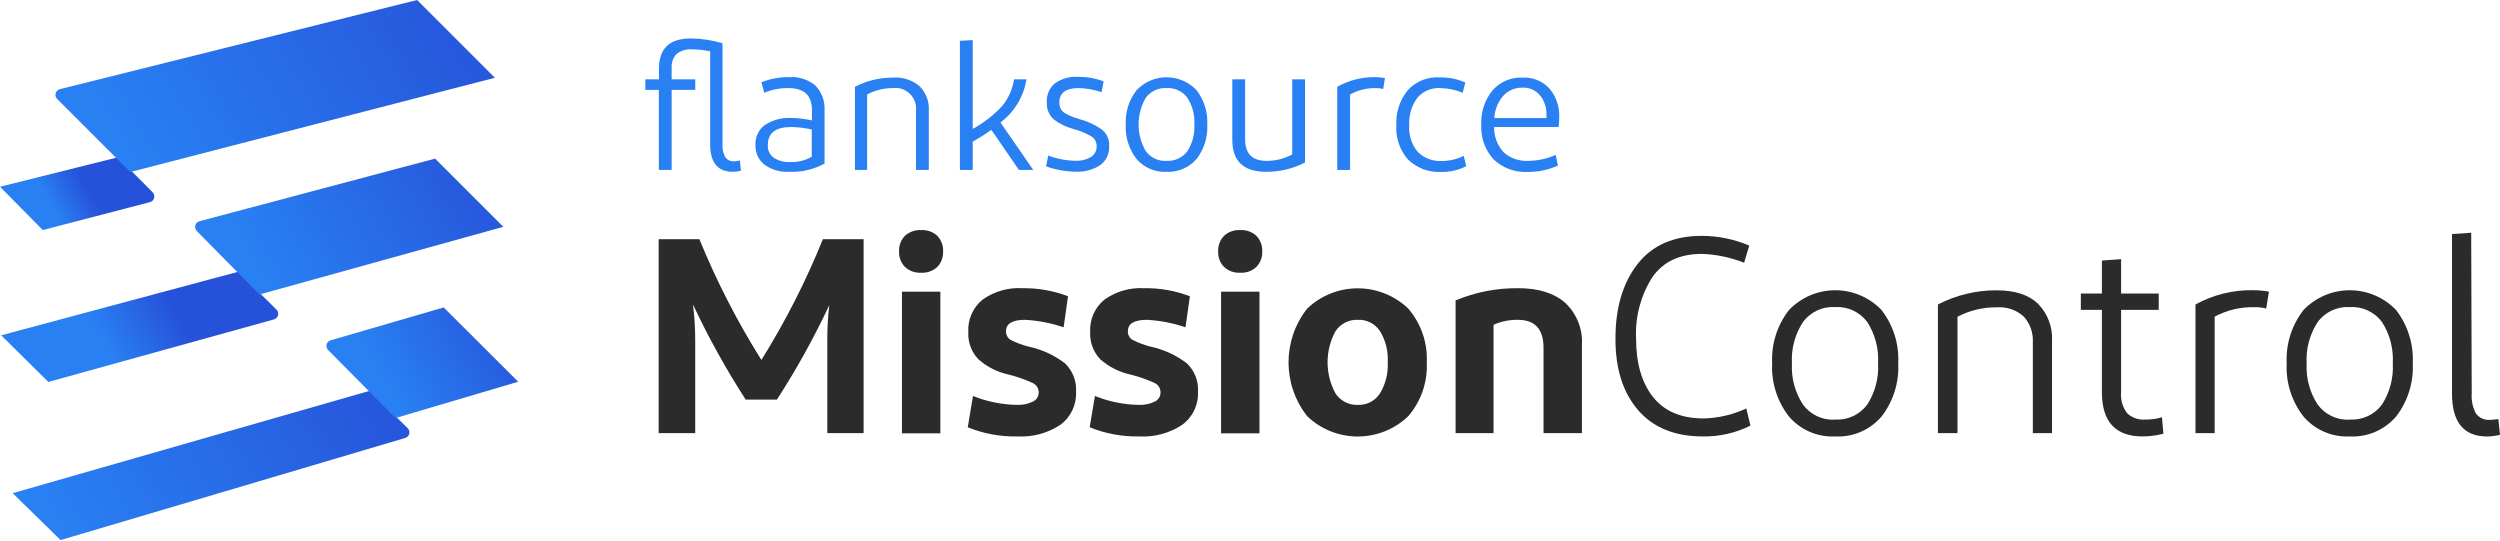
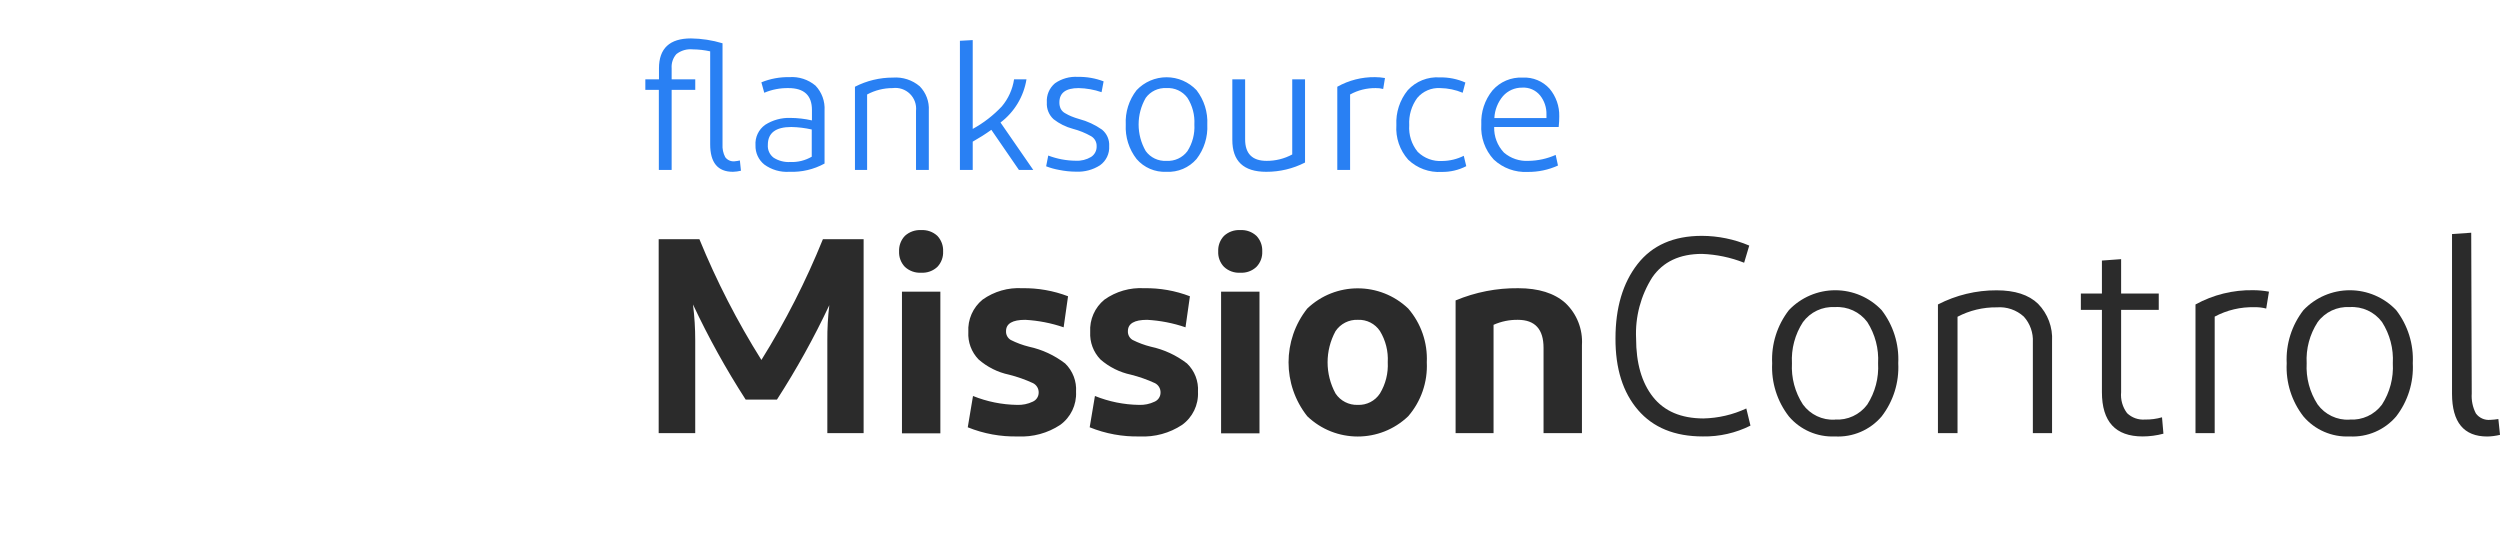
- <svg xmlns="http://www.w3.org/2000/svg" xmlns:ns2="https://boxy-svg.com" xmlns:xlink="http://www.w3.org/1999/xlink" viewBox="142.278 154.685 197.822 42.735" width="197.822" height="42.735">
-   <defs>
-     <linearGradient id="Безымянный_градиент_6" x1="250.41" y1="-315.39" x2="346.76" y2="-315.39" gradientTransform="matrix(0.266764, -0.153334, 0.153334, 0.266764, 129.5521, 320.6606)" gradientUnits="userSpaceOnUse">
-       <stop offset="0" stop-color="#2980f3" />
-       <stop offset="1" stop-color="#2652d9" />
-     </linearGradient>
-     <linearGradient id="Безымянный_градиент_6-2" x1="268.19" y1="-355.21" x2="332.81" y2="-355.21" gradientTransform="matrix(0.082081, -0.04718, 0.04718, 0.082081, 130.9623, 198.7015)" xlink:href="#Безымянный_градиент_6" />
-     <linearGradient id="Безымянный_градиент_6-3" x1="286.93" y1="-392.73" x2="320.28" y2="-392.73" gradientTransform="matrix(0.082081, -0.04718, 0.04718, 0.082081, 130.9623, 198.7015)" xlink:href="#Безымянный_градиент_6" />
-     <linearGradient id="Безымянный_градиент_6-4" x1="8366.58" y1="2144.55" x2="8266.31" y2="2144.55" gradientTransform="matrix(-0.266764, 0.153334, -0.153334, -0.266764, 2714.897, -540.9272)" xlink:href="#Безымянный_градиент_6" />
-     <linearGradient id="Безымянный_градиент_6-5" x1="8352.46" y1="2103.86" x2="8283.62" y2="2103.86" gradientTransform="matrix(-0.266764, 0.153334, -0.153334, -0.266764, 2714.897, -540.9272)" xlink:href="#Безымянный_градиент_6" />
-     <linearGradient id="Безымянный_градиент_6-6" x1="8338.52" y1="2064.09" x2="8300.28" y2="2064.09" gradientTransform="matrix(-0.266764, 0.153334, -0.153334, -0.266764, 2714.897, -540.9272)" xlink:href="#Безымянный_градиент_6" />
-   </defs>
-   <path class="cls-2" d="M 171.518 185.614 L 174.537 188.565 C 174.718 188.748 174.718 189.043 174.537 189.226 C 174.483 189.278 174.417 189.317 174.346 189.34 L 147.072 197.42 L 143.281 193.709 L 171.518 185.614 Z" style="fill: url(#Безымянный_градиент_6);" />
-   <path class="cls-3" d="M 161.127 176.189 L 164.158 179.186 C 164.338 179.366 164.338 179.658 164.158 179.839 C 164.101 179.897 164.028 179.94 163.949 179.962 L 146.103 184.909 L 142.371 181.217 L 161.127 176.189 Z" style="fill: url(#Безымянный_градиент_6-2);" />
-   <path class="cls-4" d="M 151.604 167.131 L 154.355 169.9 C 154.536 170.082 154.536 170.376 154.355 170.559 C 154.294 170.618 154.219 170.66 154.137 170.682 L 145.663 172.888 L 142.278 169.463 L 151.604 167.131 Z" style="fill: url(#Безымянный_градиент_6-3);" />
-   <path class="cls-5" d="M 152.583 168.297 L 146.801 162.515 C 146.621 162.335 146.621 162.043 146.801 161.863 C 146.863 161.802 146.939 161.759 147.023 161.737 L 175.281 154.685 L 181.435 160.839 L 152.583 168.297 Z" style="fill: url(#Безымянный_градиент_6-4);" />
-   <path class="cls-6" d="M 162.804 177.989 L 157.854 172.968 C 157.671 172.786 157.671 172.491 157.854 172.309 C 157.913 172.251 157.986 172.21 158.066 172.189 L 176.706 167.235 L 182.103 172.632 L 162.804 177.989 Z" style="fill: url(#Безымянный_градиент_6-5);" />
-   <path class="cls-7" d="M 173.577 187.762 L 168.244 182.386 C 168.062 182.205 168.062 181.909 168.244 181.728 C 168.3 181.672 168.369 181.632 168.444 181.611 L 177.386 179.011 L 183.281 184.891 L 173.577 187.762 Z" style="fill: url(#Безымянный_градиент_6-6);" />
-   <g class="cls-8" transform="matrix(0.506456, 0, 0, 0.506456, 91.03848, 125.5908)" style="isolation: isolate;" ns2:origin="1.054474 1.513492">
-     <g class="cls-8" style="isolation: isolate;">
-       <path class="cls-9" d="M216.77,82.52l.17,1.6a5.78,5.78,0,0,1-1.26.17q-3.56,0-3.55-4.32V65.47a13.19,13.19,0,0,0-2.72-.31,3.57,3.57,0,0,0-2.56.74,3,3,0,0,0-.74,2.2v1.74h3.69v1.65h-3.69V84h-2V71.49H202V69.84h2.13V68.13q0-4.68,5-4.68a17.89,17.89,0,0,1,4.93.76V80a3.76,3.76,0,0,0,.42,2,1.6,1.6,0,0,0,1.45.65A6.35,6.35,0,0,0,216.77,82.52Z" style="fill: rgb(41, 128, 243);" />
-       <path class="cls-9" d="M224.5,84.29a6,6,0,0,1-3.92-1.14,3.71,3.71,0,0,1-1.37-3,3.62,3.62,0,0,1,1.51-3.2,6.9,6.9,0,0,1,3.92-1.08,15.76,15.76,0,0,1,3.39.39V74.63q0-3.42-3.67-3.42a9.34,9.34,0,0,0-3.78.73l-.45-1.63a11,11,0,0,1,4.37-.81,5.7,5.7,0,0,1,4.09,1.33A5.18,5.18,0,0,1,230,74.71V83A10.56,10.56,0,0,1,224.5,84.29ZM228,81.93V77.68a15.8,15.8,0,0,0-3.19-.39q-3.68,0-3.67,2.8a2.28,2.28,0,0,0,.91,2,4.36,4.36,0,0,0,2.59.67A6.14,6.14,0,0,0,228,81.93Z" style="fill: rgb(41, 128, 243);" />
-       <path class="cls-9" d="M234.75,84v-13a12.91,12.91,0,0,1,5.94-1.43,5.8,5.8,0,0,1,4.18,1.36,5,5,0,0,1,1.42,3.79V84h-2V74.77a3.24,3.24,0,0,0-3.64-3.56,8.39,8.39,0,0,0-4,1V84Z" style="fill: rgb(41, 128, 243);" />
-       <path class="cls-9" d="M260.37,84l-4.31-6.27a31.73,31.73,0,0,1-2.91,1.85V84h-2V63.82l2-.11V77.59a18.32,18.32,0,0,0,4.55-3.52,8.57,8.57,0,0,0,1.91-4.23h1.94a10.57,10.57,0,0,1-4.06,6.75L262.61,84Z" style="fill: rgb(41, 128, 243);" />
-       <path class="cls-9" d="M273.28,71.85a11.75,11.75,0,0,0-3.59-.64c-2,0-3,.75-3,2.24a2.25,2.25,0,0,0,.21,1,1.67,1.67,0,0,0,.73.71,7.14,7.14,0,0,0,.92.46,10.82,10.82,0,0,0,1.22.42,11.23,11.23,0,0,1,3.58,1.66,3.08,3.08,0,0,1,1.12,2.57,3.43,3.43,0,0,1-1.43,3,6.38,6.38,0,0,1-3.75,1,13.48,13.48,0,0,1-2.62-.27,10.79,10.79,0,0,1-2.05-.57l.33-1.68a12.34,12.34,0,0,0,4.31.81,4.21,4.21,0,0,0,2.38-.59,1.9,1.9,0,0,0,.87-1.68,1.74,1.74,0,0,0-.84-1.55,11.85,11.85,0,0,0-2.88-1.17,8.39,8.39,0,0,1-3-1.49,3.26,3.26,0,0,1-1.06-2.62,3.58,3.58,0,0,1,1.27-3,5.63,5.63,0,0,1,3.6-1,10.59,10.59,0,0,1,4,.7Z" style="fill: rgb(41, 128, 243);" />
-       <path class="cls-9" d="M283.41,84.29a5.77,5.77,0,0,1-4.66-2,8.08,8.08,0,0,1-1.69-5.38,8.05,8.05,0,0,1,1.69-5.37,6.44,6.44,0,0,1,9.37,0,8.1,8.1,0,0,1,1.68,5.37,8.13,8.13,0,0,1-1.68,5.38A5.81,5.81,0,0,1,283.41,84.29Zm0-1.71a3.8,3.8,0,0,0,3.28-1.51,7,7,0,0,0,1.09-4.18,7,7,0,0,0-1.09-4.17,3.78,3.78,0,0,0-3.28-1.51,3.73,3.73,0,0,0-3.23,1.53,8.33,8.33,0,0,0,0,8.31A3.73,3.73,0,0,0,283.41,82.58Z" style="fill: rgb(41, 128, 243);" />
-       <path class="cls-9" d="M299,84.29q-5.3,0-5.29-5V69.84h2v9.38q0,3.36,3.36,3.36a8.3,8.3,0,0,0,4-1V69.84h2v13A13.15,13.15,0,0,1,299,84.29Z" style="fill: rgb(41, 128, 243);" />
+ <svg xmlns="http://www.w3.org/2000/svg" xmlns:ns1="https://boxy-svg.com" role="img" viewBox="142.278 154.685 197.822 42.735">
+   <path class="cls-2" d="m171.518 185.614 3.019 2.951a.47.47 0 0 1 0 .661.497.497 0 0 1-.191.114l-27.274 8.08-3.791-3.711z" style="fill:url(#Безымянный_градиент_6)" />
+   <path class="cls-3" d="m161.127 176.189 3.031 2.997c.18.18.18.472 0 .653a.473.473 0 0 1-.209.123l-17.846 4.947-3.732-3.692z" style="fill:url(#Безымянный_градиент_6-2)" />
+   <path class="cls-4" d="m151.604 167.131 2.751 2.769a.468.468 0 0 1-.218.782l-8.474 2.206-3.385-3.425z" style="fill:url(#Безымянный_градиент_6-3)" />
+   <path class="cls-5" d="m152.583 168.297-5.782-5.782a.461.461 0 0 1 0-.652.493.493 0 0 1 .222-.126l28.258-7.052 6.154 6.154z" style="fill:url(#Безымянный_градиент_6-4)" />
+   <path class="cls-6" d="m162.804 177.989-4.95-5.021a.464.464 0 0 1 .212-.779l18.64-4.954 5.397 5.397z" style="fill:url(#Безымянный_градиент_6-5)" />
+   <path class="cls-7" d="m173.577 187.762-5.333-5.376a.465.465 0 0 1 .2-.775l8.942-2.6 5.895 5.88z" style="fill:url(#Безымянный_градиент_6-6)" />
+   <g ns1:origin="1.054474 1.513492" class="cls-8" style="isolation:isolate">
+     <g class="cls-8" style="isolation:isolate">
+       <path class="cls-9" d="m216.77 82.52.17 1.6a5.78 5.78 0 0 1-1.26.17q-3.56 0-3.55-4.32v-14.5a13.19 13.19 0 0 0-2.72-.31 3.57 3.57 0 0 0-2.56.74 3 3 0 0 0-.74 2.2v1.74h3.69v1.65h-3.69V84h-2V71.49H202v-1.65h2.13v-1.71q0-4.68 5-4.68a17.89 17.89 0 0 1 4.93.76V80a3.76 3.76 0 0 0 .42 2 1.6 1.6 0 0 0 1.45.65 6.35 6.35 0 0 0 .84-.13m7.73 1.77a6 6 0 0 1-3.92-1.14 3.71 3.71 0 0 1-1.37-3 3.62 3.62 0 0 1 1.51-3.2 6.9 6.9 0 0 1 3.92-1.08 15.76 15.76 0 0 1 3.39.39v-1.63q0-3.42-3.67-3.42a9.34 9.34 0 0 0-3.78.73l-.45-1.63a11 11 0 0 1 4.37-.81 5.7 5.7 0 0 1 4.09 1.33 5.18 5.18 0 0 1 1.41 3.88V83a10.56 10.56 0 0 1-5.5 1.29m3.5-2.36v-4.25a15.8 15.8 0 0 0-3.19-.39q-3.68 0-3.67 2.8a2.28 2.28 0 0 0 .91 2 4.36 4.36 0 0 0 2.59.67 6.14 6.14 0 0 0 3.36-.83m6.75 2.07V71a12.91 12.91 0 0 1 5.94-1.43 5.8 5.8 0 0 1 4.18 1.36 5 5 0 0 1 1.42 3.79V84h-2v-9.23a3.24 3.24 0 0 0-3.64-3.56 8.39 8.39 0 0 0-4 1V84Zm25.62 0-4.31-6.27a31.73 31.73 0 0 1-2.91 1.85V84h-2V63.82l2-.11v13.88a18.32 18.32 0 0 0 4.55-3.52 8.57 8.57 0 0 0 1.91-4.23h1.94a10.57 10.57 0 0 1-4.06 6.75l5.12 7.41Zm12.91-12.15a11.75 11.75 0 0 0-3.59-.64c-2 0-3 .75-3 2.24a2.25 2.25 0 0 0 .21 1 1.67 1.67 0 0 0 .73.71 7.14 7.14 0 0 0 .92.46 10.82 10.82 0 0 0 1.22.42 11.23 11.23 0 0 1 3.58 1.66 3.08 3.08 0 0 1 1.12 2.57 3.43 3.43 0 0 1-1.43 3 6.38 6.38 0 0 1-3.75 1 13.48 13.48 0 0 1-2.62-.27 10.79 10.79 0 0 1-2.05-.57l.33-1.68a12.34 12.34 0 0 0 4.31.81 4.21 4.21 0 0 0 2.38-.59 1.9 1.9 0 0 0 .87-1.68 1.74 1.74 0 0 0-.84-1.55 11.85 11.85 0 0 0-2.88-1.17 8.39 8.39 0 0 1-3-1.49 3.26 3.26 0 0 1-1.06-2.62 3.58 3.58 0 0 1 1.27-3 5.63 5.63 0 0 1 3.6-1 10.59 10.59 0 0 1 4 .7Zm10.13 12.44a5.77 5.77 0 0 1-4.66-2 8.08 8.08 0 0 1-1.69-5.38 8.05 8.05 0 0 1 1.69-5.37 6.44 6.44 0 0 1 9.37 0 8.1 8.1 0 0 1 1.68 5.37 8.13 8.13 0 0 1-1.68 5.38 5.81 5.81 0 0 1-4.71 2m0-1.71a3.8 3.8 0 0 0 3.28-1.51 7 7 0 0 0 1.09-4.18 7 7 0 0 0-1.09-4.17 3.78 3.78 0 0 0-3.28-1.51 3.73 3.73 0 0 0-3.23 1.53 8.33 8.33 0 0 0 0 8.31 3.73 3.73 0 0 0 3.23 1.53M299 84.29q-5.3 0-5.29-5v-9.45h2v9.38q0 3.36 3.36 3.36a8.3 8.3 0 0 0 4-1V69.84h2v13a13.15 13.15 0 0 1-6.07 1.45" style="fill:rgb(41,128,243)" transform="translate(91.038 125.59)scale(.50646)" />
    </g>
-     <g class="cls-8" style="isolation: isolate;">
-       <path class="cls-9" d="M316,69.5a9.14,9.14,0,0,1,1.56.14l-.28,1.71a4.1,4.1,0,0,0-1.17-.14,8.09,8.09,0,0,0-4,1V84h-2v-13A11.75,11.75,0,0,1,316,69.5Z" style="fill: rgb(41, 128, 243);" />
+     <g class="cls-8" style="isolation:isolate">
+       <path class="cls-9" d="M316 69.5a9.14 9.14 0 0 1 1.56.14l-.28 1.71a4.1 4.1 0 0 0-1.17-.14 8.09 8.09 0 0 0-4 1V84h-2V71a11.75 11.75 0 0 1 5.89-1.5" style="fill:rgb(41,128,243)" transform="translate(91.038 125.59)scale(.50646)" />
    </g>
-     <g class="cls-8" style="isolation: isolate;">
-       <path class="cls-9" d="M330.12,70.34l-.42,1.6a9.47,9.47,0,0,0-3.5-.73,4.35,4.35,0,0,0-3.6,1.54A6.56,6.56,0,0,0,321.35,77a5.93,5.93,0,0,0,1.32,4.17,5,5,0,0,0,3.84,1.43,7.68,7.68,0,0,0,3.36-.81l.39,1.62a8.12,8.12,0,0,1-3.84.9,6.94,6.94,0,0,1-5.23-1.91A7.36,7.36,0,0,1,319.34,77a8,8,0,0,1,1.78-5.46,6.21,6.21,0,0,1,5-2A9.41,9.41,0,0,1,330.12,70.34Z" style="fill: rgb(41, 128, 243);" />
+     <g class="cls-8" style="isolation:isolate">
+       <path class="cls-9" d="m330.12 70.34-.42 1.6a9.47 9.47 0 0 0-3.5-.73 4.35 4.35 0 0 0-3.6 1.54 6.56 6.56 0 0 0-1.25 4.25 5.93 5.93 0 0 0 1.32 4.17 5 5 0 0 0 3.84 1.43 7.68 7.68 0 0 0 3.36-.81l.39 1.62a8.12 8.12 0 0 1-3.84.9 6.94 6.94 0 0 1-5.23-1.91 7.36 7.36 0 0 1-1.85-5.4 8 8 0 0 1 1.78-5.46 6.21 6.21 0 0 1 5-2 9.41 9.41 0 0 1 4 .8" style="fill:rgb(41,128,243)" transform="translate(91.038 125.59)scale(.50646)" />
    </g>
-     <g class="cls-8" style="isolation: isolate;">
-       <path class="cls-9" d="M344.79,75.63a14.21,14.21,0,0,1-.09,1.66H334.62a5.57,5.57,0,0,0,1.53,4A5.42,5.42,0,0,0,340,82.58a10.8,10.8,0,0,0,4.23-.93l.36,1.66a11.11,11.11,0,0,1-4.73,1,7.21,7.21,0,0,1-5.31-1.94,7.39,7.39,0,0,1-1.94-5.48,7.86,7.86,0,0,1,1.75-5.32,5.87,5.87,0,0,1,4.72-2,5.28,5.28,0,0,1,4.2,1.74A6.48,6.48,0,0,1,344.79,75.63Zm-2,.26a3.75,3.75,0,0,0,0-.54,4.59,4.59,0,0,0-1-3,3.35,3.35,0,0,0-2.82-1.21A3.93,3.93,0,0,0,336,72.46a5.71,5.71,0,0,0-1.35,3.43Z" style="fill: rgb(41, 128, 243);" />
+     <g class="cls-8" style="isolation:isolate">
+       <path class="cls-9" d="M344.79 75.63a14.21 14.21 0 0 1-.09 1.66h-10.08a5.57 5.57 0 0 0 1.53 4 5.42 5.42 0 0 0 3.85 1.29 10.8 10.8 0 0 0 4.23-.93l.36 1.66a11.11 11.11 0 0 1-4.73 1 7.21 7.21 0 0 1-5.31-1.94 7.39 7.39 0 0 1-1.94-5.48 7.86 7.86 0 0 1 1.75-5.32 5.87 5.87 0 0 1 4.72-2 5.28 5.28 0 0 1 4.2 1.74 6.48 6.48 0 0 1 1.51 4.32m-2 .26a3.75 3.75 0 0 0 0-.54 4.59 4.59 0 0 0-1-3 3.35 3.35 0 0 0-2.82-1.21 3.93 3.93 0 0 0-2.97 1.32 5.71 5.71 0 0 0-1.35 3.43Z" style="fill:rgb(41,128,243)" transform="translate(91.038 125.59)scale(.50646)" />
    </g>
  </g>
-   <g class="cls-8" transform="matrix(0.506456, 0, 0, 0.506456, 90.87308, 125.0922)" style="isolation: isolate;" ns2:origin="0.515 0.020737">
-     <g class="cls-8" style="isolation: isolate;">
-       <path class="cls-10" d="M236.43,95.8v30.3h-5.67V111.65a44,44,0,0,1,.31-5.54,126.93,126.93,0,0,1-8.18,14.75H218A126.51,126.51,0,0,1,209.77,106a44.08,44.08,0,0,1,.35,5.63V126.1h-5.71V95.8h6.36a123.27,123.27,0,0,0,9.69,18.87,122.34,122.34,0,0,0,9.61-18.87Z" style="fill: rgb(43, 43, 43);" />
-       <path class="cls-10" d="M242.88,100.13a3.28,3.28,0,0,1-.91-2.42,3.32,3.32,0,0,1,.91-2.43,3.49,3.49,0,0,1,2.56-.9,3.43,3.43,0,0,1,2.51.9,3.32,3.32,0,0,1,.9,2.43,3.28,3.28,0,0,1-.9,2.42,3.39,3.39,0,0,1-2.51.91A3.45,3.45,0,0,1,242.88,100.13Zm5.54,26h-6V104h6Z" style="fill: rgb(43, 43, 43);" />
-       <path class="cls-10" d="M267.68,109.57a22.29,22.29,0,0,0-6-1.17c-2,0-3,.59-3,1.77a1.51,1.51,0,0,0,.73,1.37,13.43,13.43,0,0,0,2.86,1.06,14.18,14.18,0,0,1,5.65,2.62,5.67,5.67,0,0,1,1.7,4.43,6,6,0,0,1-2.48,5.17,11,11,0,0,1-6.6,1.8,19.64,19.64,0,0,1-7.84-1.43l.82-4.89a19.23,19.23,0,0,0,6.89,1.39,5.18,5.18,0,0,0,2.44-.5,1.54,1.54,0,0,0,.93-1.41,1.6,1.6,0,0,0-.89-1.49,21.26,21.26,0,0,0-3.74-1.32,10.52,10.52,0,0,1-4.76-2.38,5.7,5.7,0,0,1-1.6-4.29,6.08,6.08,0,0,1,2.23-5.06,9.73,9.73,0,0,1,6.21-1.78,19.17,19.17,0,0,1,7.14,1.26Z" style="fill: rgb(43, 43, 43);" />
-       <path class="cls-10" d="M286.72,109.57a22.3,22.3,0,0,0-6-1.17q-3,0-3,1.77a1.51,1.51,0,0,0,.73,1.37,13.66,13.66,0,0,0,2.86,1.06,14.11,14.11,0,0,1,5.65,2.62,5.64,5.64,0,0,1,1.71,4.43,6,6,0,0,1-2.49,5.17,11,11,0,0,1-6.6,1.8,19.59,19.59,0,0,1-7.83-1.43l.82-4.89a19.18,19.18,0,0,0,6.88,1.39,5.18,5.18,0,0,0,2.44-.5,1.54,1.54,0,0,0,.93-1.41,1.6,1.6,0,0,0-.88-1.49,21.47,21.47,0,0,0-3.75-1.32,10.57,10.57,0,0,1-4.76-2.38,5.74,5.74,0,0,1-1.6-4.29,6.08,6.08,0,0,1,2.23-5.06,9.76,9.76,0,0,1,6.21-1.78,19.09,19.09,0,0,1,7.14,1.26Z" style="fill: rgb(43, 43, 43);" />
-       <path class="cls-10" d="M292.74,100.13a3.24,3.24,0,0,1-.91-2.42,3.28,3.28,0,0,1,.91-2.43,3.45,3.45,0,0,1,2.55-.9,3.4,3.4,0,0,1,2.51.9,3.28,3.28,0,0,1,.91,2.43,3.24,3.24,0,0,1-.91,2.42,3.36,3.36,0,0,1-2.51.91A3.41,3.41,0,0,1,292.74,100.13Zm5.54,26h-6V104h6Z" style="fill: rgb(43, 43, 43);" />
-       <path class="cls-10" d="M321.52,123.46a11.4,11.4,0,0,1-15.78,0,13.57,13.57,0,0,1,0-16.82,11.43,11.43,0,0,1,15.78,0,12,12,0,0,1,2.9,8.4A12,12,0,0,1,321.52,123.46Zm-11.36-3.55a4,4,0,0,0,3.48,1.78,3.94,3.94,0,0,0,3.46-1.78,8.54,8.54,0,0,0,1.22-4.89,8.45,8.45,0,0,0-1.22-4.87,3.94,3.94,0,0,0-3.46-1.75,4,4,0,0,0-3.48,1.77,10.18,10.18,0,0,0,0,9.74Z" style="fill: rgb(43, 43, 43);" />
-       <path class="cls-10" d="M328.92,126.1V105.37a24.62,24.62,0,0,1,9.78-1.91q4.77,0,7.36,2.3a8.32,8.32,0,0,1,2.6,6.58V126.1h-6V112.77q0-4.36-4-4.37a9,9,0,0,0-3.81.78V126.1Z" style="fill: rgb(43, 43, 43);" />
+   <g ns1:origin="0.515 0.020737" class="cls-8" style="isolation:isolate">
+     <g class="cls-8" style="isolation:isolate">
+       <path class="cls-10" d="M236.43 95.8v30.3h-5.67v-14.45a44 44 0 0 1 .31-5.54 126.93 126.93 0 0 1-8.18 14.75H218a126.51 126.51 0 0 1-8.23-14.86 44.08 44.08 0 0 1 .35 5.63v14.47h-5.71V95.8h6.36a123.27 123.27 0 0 0 9.69 18.87 122.34 122.34 0 0 0 9.61-18.87Zm6.45 4.33a3.28 3.28 0 0 1-.91-2.42 3.32 3.32 0 0 1 .91-2.43 3.49 3.49 0 0 1 2.56-.9 3.43 3.43 0 0 1 2.51.9 3.32 3.32 0 0 1 .9 2.43 3.28 3.28 0 0 1-.9 2.42 3.39 3.39 0 0 1-2.51.91 3.45 3.45 0 0 1-2.56-.91m5.54 26h-6V104h6Zm19.26-16.56a22.29 22.29 0 0 0-6-1.17c-2 0-3 .59-3 1.77a1.51 1.51 0 0 0 .73 1.37 13.43 13.43 0 0 0 2.86 1.06 14.18 14.18 0 0 1 5.65 2.62 5.67 5.67 0 0 1 1.7 4.43 6 6 0 0 1-2.48 5.17 11 11 0 0 1-6.6 1.8 19.64 19.64 0 0 1-7.84-1.43l.82-4.89a19.23 19.23 0 0 0 6.89 1.39 5.18 5.18 0 0 0 2.44-.5 1.54 1.54 0 0 0 .93-1.41 1.6 1.6 0 0 0-.89-1.49 21.26 21.26 0 0 0-3.74-1.32 10.52 10.52 0 0 1-4.76-2.38 5.7 5.7 0 0 1-1.6-4.29 6.08 6.08 0 0 1 2.23-5.06 9.73 9.73 0 0 1 6.21-1.78 19.17 19.17 0 0 1 7.14 1.26Zm19.04 0a22.3 22.3 0 0 0-6-1.17q-3 0-3 1.77a1.51 1.51 0 0 0 .73 1.37 13.66 13.66 0 0 0 2.86 1.06 14.11 14.11 0 0 1 5.65 2.62 5.64 5.64 0 0 1 1.71 4.43 6 6 0 0 1-2.49 5.17 11 11 0 0 1-6.6 1.8 19.59 19.59 0 0 1-7.83-1.43l.82-4.89a19.18 19.18 0 0 0 6.88 1.39 5.18 5.18 0 0 0 2.44-.5 1.54 1.54 0 0 0 .93-1.41 1.6 1.6 0 0 0-.88-1.49 21.47 21.47 0 0 0-3.75-1.32 10.57 10.57 0 0 1-4.76-2.38 5.74 5.74 0 0 1-1.6-4.29 6.08 6.08 0 0 1 2.23-5.06 9.76 9.76 0 0 1 6.21-1.78 19.09 19.09 0 0 1 7.14 1.26Zm6.02-9.44a3.24 3.24 0 0 1-.91-2.42 3.28 3.28 0 0 1 .91-2.43 3.45 3.45 0 0 1 2.55-.9 3.4 3.4 0 0 1 2.51.9 3.28 3.28 0 0 1 .91 2.43 3.24 3.24 0 0 1-.91 2.42 3.36 3.36 0 0 1-2.51.91 3.41 3.41 0 0 1-2.55-.91m5.54 26h-6V104h6Zm23.24-2.67a11.4 11.4 0 0 1-15.78 0 13.57 13.57 0 0 1 0-16.82 11.43 11.43 0 0 1 15.78 0 12 12 0 0 1 2.9 8.4 12 12 0 0 1-2.9 8.42m-11.36-3.55a4 4 0 0 0 3.48 1.78 3.94 3.94 0 0 0 3.46-1.78 8.54 8.54 0 0 0 1.22-4.89 8.45 8.45 0 0 0-1.22-4.87 3.94 3.94 0 0 0-3.46-1.75 4 4 0 0 0-3.48 1.77 10.18 10.18 0 0 0 0 9.74m18.76 6.19v-20.73a24.62 24.62 0 0 1 9.78-1.91q4.77 0 7.36 2.3a8.32 8.32 0 0 1 2.6 6.58v13.76h-6v-13.33q0-4.36-4-4.37a9 9 0 0 0-3.81.78v16.92Z" style="fill:rgb(43,43,43)" transform="translate(90.873 125.092)scale(.50646)" />
    </g>
-     <g class="cls-8" style="isolation: isolate;">
-       <path class="cls-10" d="M353.9,111.3q0-7.18,3.44-11.6t10.06-4.42a19.07,19.07,0,0,1,7.4,1.52L374,99.48a19.87,19.87,0,0,0-6.58-1.38q-5.24,0-7.77,3.66a16.38,16.38,0,0,0-2.53,9.54q0,5.81,2.64,9.15t7.87,3.36a16.71,16.71,0,0,0,6.71-1.56l.65,2.68a16,16,0,0,1-7.44,1.69q-6.58,0-10.13-4.13T353.9,111.3Z" style="fill: rgb(43, 43, 43);" />
+     <g class="cls-8" style="isolation:isolate">
+       <path class="cls-10" d="M353.9 111.3q0-7.18 3.44-11.6t10.06-4.42a19.07 19.07 0 0 1 7.4 1.52l-.8 2.68a19.87 19.87 0 0 0-6.58-1.38q-5.24 0-7.77 3.66a16.38 16.38 0 0 0-2.53 9.54q0 5.81 2.64 9.15t7.87 3.36a16.71 16.71 0 0 0 6.71-1.56l.65 2.68a16 16 0 0 1-7.44 1.69q-6.58 0-10.13-4.13t-3.52-11.19" style="fill:rgb(43,43,43)" transform="translate(90.873 125.092)scale(.50646)" />
    </g>
-     <g class="cls-8" style="isolation: isolate;">
-       <path class="cls-10" d="M388.18,126.62A8.91,8.91,0,0,1,381,123.5a12.5,12.5,0,0,1-2.62-8.31,12.54,12.54,0,0,1,2.62-8.31,10,10,0,0,1,14.48,0,12.58,12.58,0,0,1,2.6,8.31,12.54,12.54,0,0,1-2.6,8.31A8.94,8.94,0,0,1,388.18,126.62Zm0-2.64a5.82,5.82,0,0,0,5.06-2.34,10.79,10.79,0,0,0,1.69-6.45,10.81,10.81,0,0,0-1.69-6.45,5.84,5.84,0,0,0-5.06-2.33,5.77,5.77,0,0,0-5,2.36,10.73,10.73,0,0,0-1.71,6.42,10.74,10.74,0,0,0,1.71,6.43A5.8,5.8,0,0,0,388.18,124Z" style="fill: rgb(43, 43, 43);" />
-       <path class="cls-10" d="M404.28,126.1V106a19.79,19.79,0,0,1,9.17-2.21q4.29,0,6.47,2.1a7.73,7.73,0,0,1,2.19,5.86V126.1h-3V111.9a5.54,5.54,0,0,0-1.41-4,5.61,5.61,0,0,0-4.22-1.45,12.86,12.86,0,0,0-6.14,1.47V126.1Z" style="fill: rgb(43, 43, 43);" />
-       <path class="cls-10" d="M439.29,123.63l.22,2.56a12.68,12.68,0,0,1-3.25.43q-6.36,0-6.36-6.92V106.84h-3.29v-2.55h3.29V99.14l3-.22v5.37h5.88v2.55h-5.88V119.7a4.73,4.73,0,0,0,.93,3.28,3.62,3.62,0,0,0,2.79,1A9,9,0,0,0,439.29,123.63Z" style="fill: rgb(43, 43, 43);" />
+     <g class="cls-8" style="isolation:isolate">
+       <path class="cls-10" d="M388.18 126.62a8.91 8.91 0 0 1-7.18-3.12 12.5 12.5 0 0 1-2.62-8.31 12.54 12.54 0 0 1 2.62-8.31 10 10 0 0 1 14.48 0 12.58 12.58 0 0 1 2.6 8.31 12.54 12.54 0 0 1-2.6 8.31 8.94 8.94 0 0 1-7.3 3.12m0-2.64a5.82 5.82 0 0 0 5.06-2.34 10.79 10.79 0 0 0 1.69-6.45 10.81 10.81 0 0 0-1.69-6.45 5.84 5.84 0 0 0-5.06-2.33 5.77 5.77 0 0 0-5 2.36 10.73 10.73 0 0 0-1.71 6.42 10.74 10.74 0 0 0 1.71 6.43 5.8 5.8 0 0 0 5 2.38Zm16.1 2.12V106a19.79 19.79 0 0 1 9.17-2.21q4.29 0 6.47 2.1a7.73 7.73 0 0 1 2.19 5.86v14.35h-3v-14.2a5.54 5.54 0 0 0-1.41-4 5.61 5.61 0 0 0-4.22-1.45 12.86 12.86 0 0 0-6.14 1.47v18.18Zm35.01-2.47.22 2.56a12.68 12.68 0 0 1-3.25.43q-6.36 0-6.36-6.92v-12.86h-3.29v-2.55h3.29v-5.15l3-.22v5.37h5.88v2.55h-5.88v12.86a4.73 4.73 0 0 0 .93 3.28 3.62 3.62 0 0 0 2.79 1 9 9 0 0 0 2.67-.35" style="fill:rgb(43,43,43)" transform="translate(90.873 125.092)scale(.50646)" />
    </g>
-     <g class="cls-8" style="isolation: isolate;">
-       <path class="cls-10" d="M453.53,103.77A14,14,0,0,1,456,104l-.43,2.64a6.45,6.45,0,0,0-1.82-.21,12.46,12.46,0,0,0-6.23,1.47V126.1h-3V106A18.05,18.05,0,0,1,453.53,103.77Z" style="fill: rgb(43, 43, 43);" />
+     <g class="cls-8" style="isolation:isolate">
+       <path class="cls-10" d="M453.53 103.77a14 14 0 0 1 2.47.23l-.43 2.64a6.45 6.45 0 0 0-1.82-.21 12.46 12.46 0 0 0-6.23 1.47v18.2h-3V106a18.05 18.05 0 0 1 9.01-2.23" style="fill:rgb(43,43,43)" transform="translate(90.873 125.092)scale(.50646)" />
    </g>
-     <g class="cls-8" style="isolation: isolate;">
-       <path class="cls-10" d="M468.6,126.62a8.91,8.91,0,0,1-7.21-3.12,12.5,12.5,0,0,1-2.62-8.31,12.54,12.54,0,0,1,2.62-8.31,10,10,0,0,1,14.48,0,12.58,12.58,0,0,1,2.6,8.31,12.54,12.54,0,0,1-2.6,8.31A8.94,8.94,0,0,1,468.6,126.62Zm0-2.64a5.82,5.82,0,0,0,5.06-2.34,10.79,10.79,0,0,0,1.69-6.45,10.81,10.81,0,0,0-1.69-6.45,5.84,5.84,0,0,0-5.06-2.33,5.77,5.77,0,0,0-5,2.36,10.73,10.73,0,0,0-1.71,6.42,10.74,10.74,0,0,0,1.71,6.43A5.8,5.8,0,0,0,468.6,124Z" style="fill: rgb(43, 43, 43);" />
-       <path class="cls-10" d="M487.68,119.91a5.9,5.9,0,0,0,.65,3.12,2.5,2.5,0,0,0,2.25,1,10,10,0,0,0,1.26-.13l.26,2.47a9,9,0,0,1-2,.26q-5.49,0-5.5-6.67V95l3-.21Z" style="fill: rgb(43, 43, 43);" />
+     <g class="cls-8" style="isolation:isolate">
+       <path class="cls-10" d="M468.6 126.62a8.91 8.91 0 0 1-7.21-3.12 12.5 12.5 0 0 1-2.62-8.31 12.54 12.54 0 0 1 2.62-8.31 10 10 0 0 1 14.48 0 12.58 12.58 0 0 1 2.6 8.31 12.54 12.54 0 0 1-2.6 8.31 8.94 8.94 0 0 1-7.27 3.12m0-2.64a5.82 5.82 0 0 0 5.06-2.34 10.79 10.79 0 0 0 1.69-6.45 10.81 10.81 0 0 0-1.69-6.45 5.84 5.84 0 0 0-5.06-2.33 5.77 5.77 0 0 0-5 2.36 10.73 10.73 0 0 0-1.71 6.42 10.74 10.74 0 0 0 1.71 6.43 5.8 5.8 0 0 0 5 2.38Zm19.08-4.07a5.9 5.9 0 0 0 .65 3.12 2.5 2.5 0 0 0 2.25 1 10 10 0 0 0 1.26-.13l.26 2.47a9 9 0 0 1-2 .26q-5.49 0-5.5-6.67V95l3-.21Z" style="fill:rgb(43,43,43)" transform="translate(90.873 125.092)scale(.50646)" />
    </g>
  </g>
</svg>
